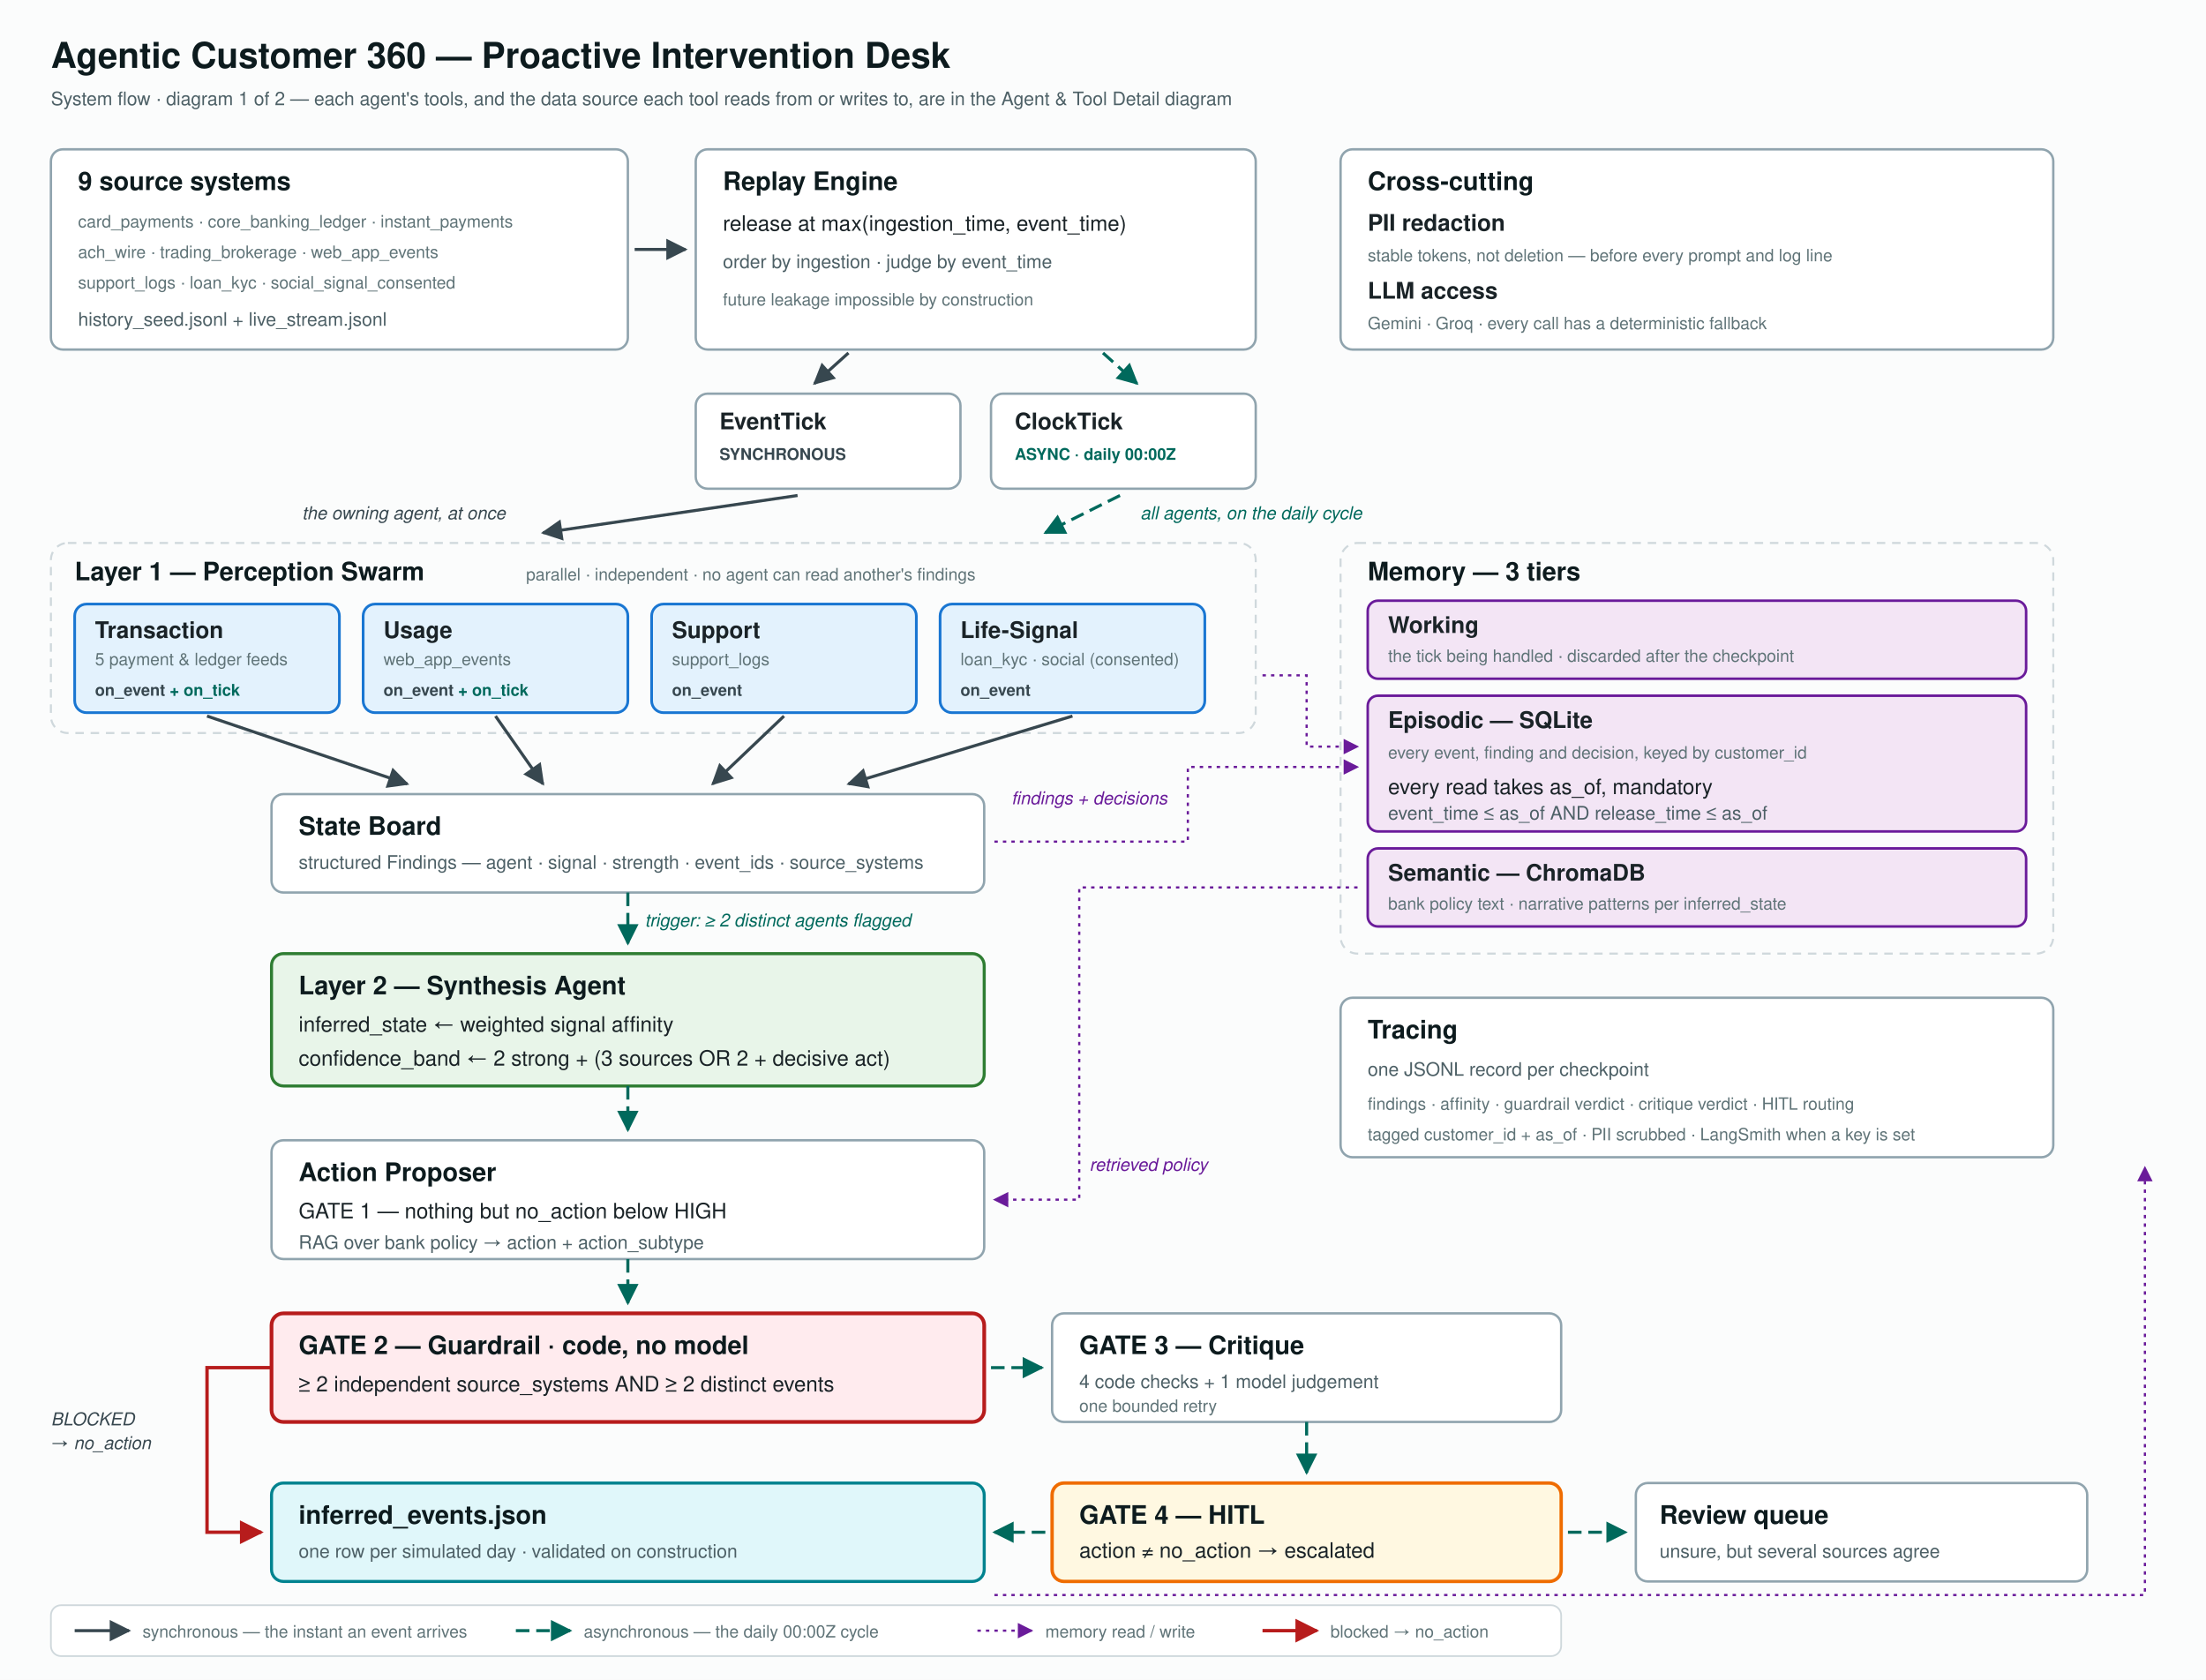
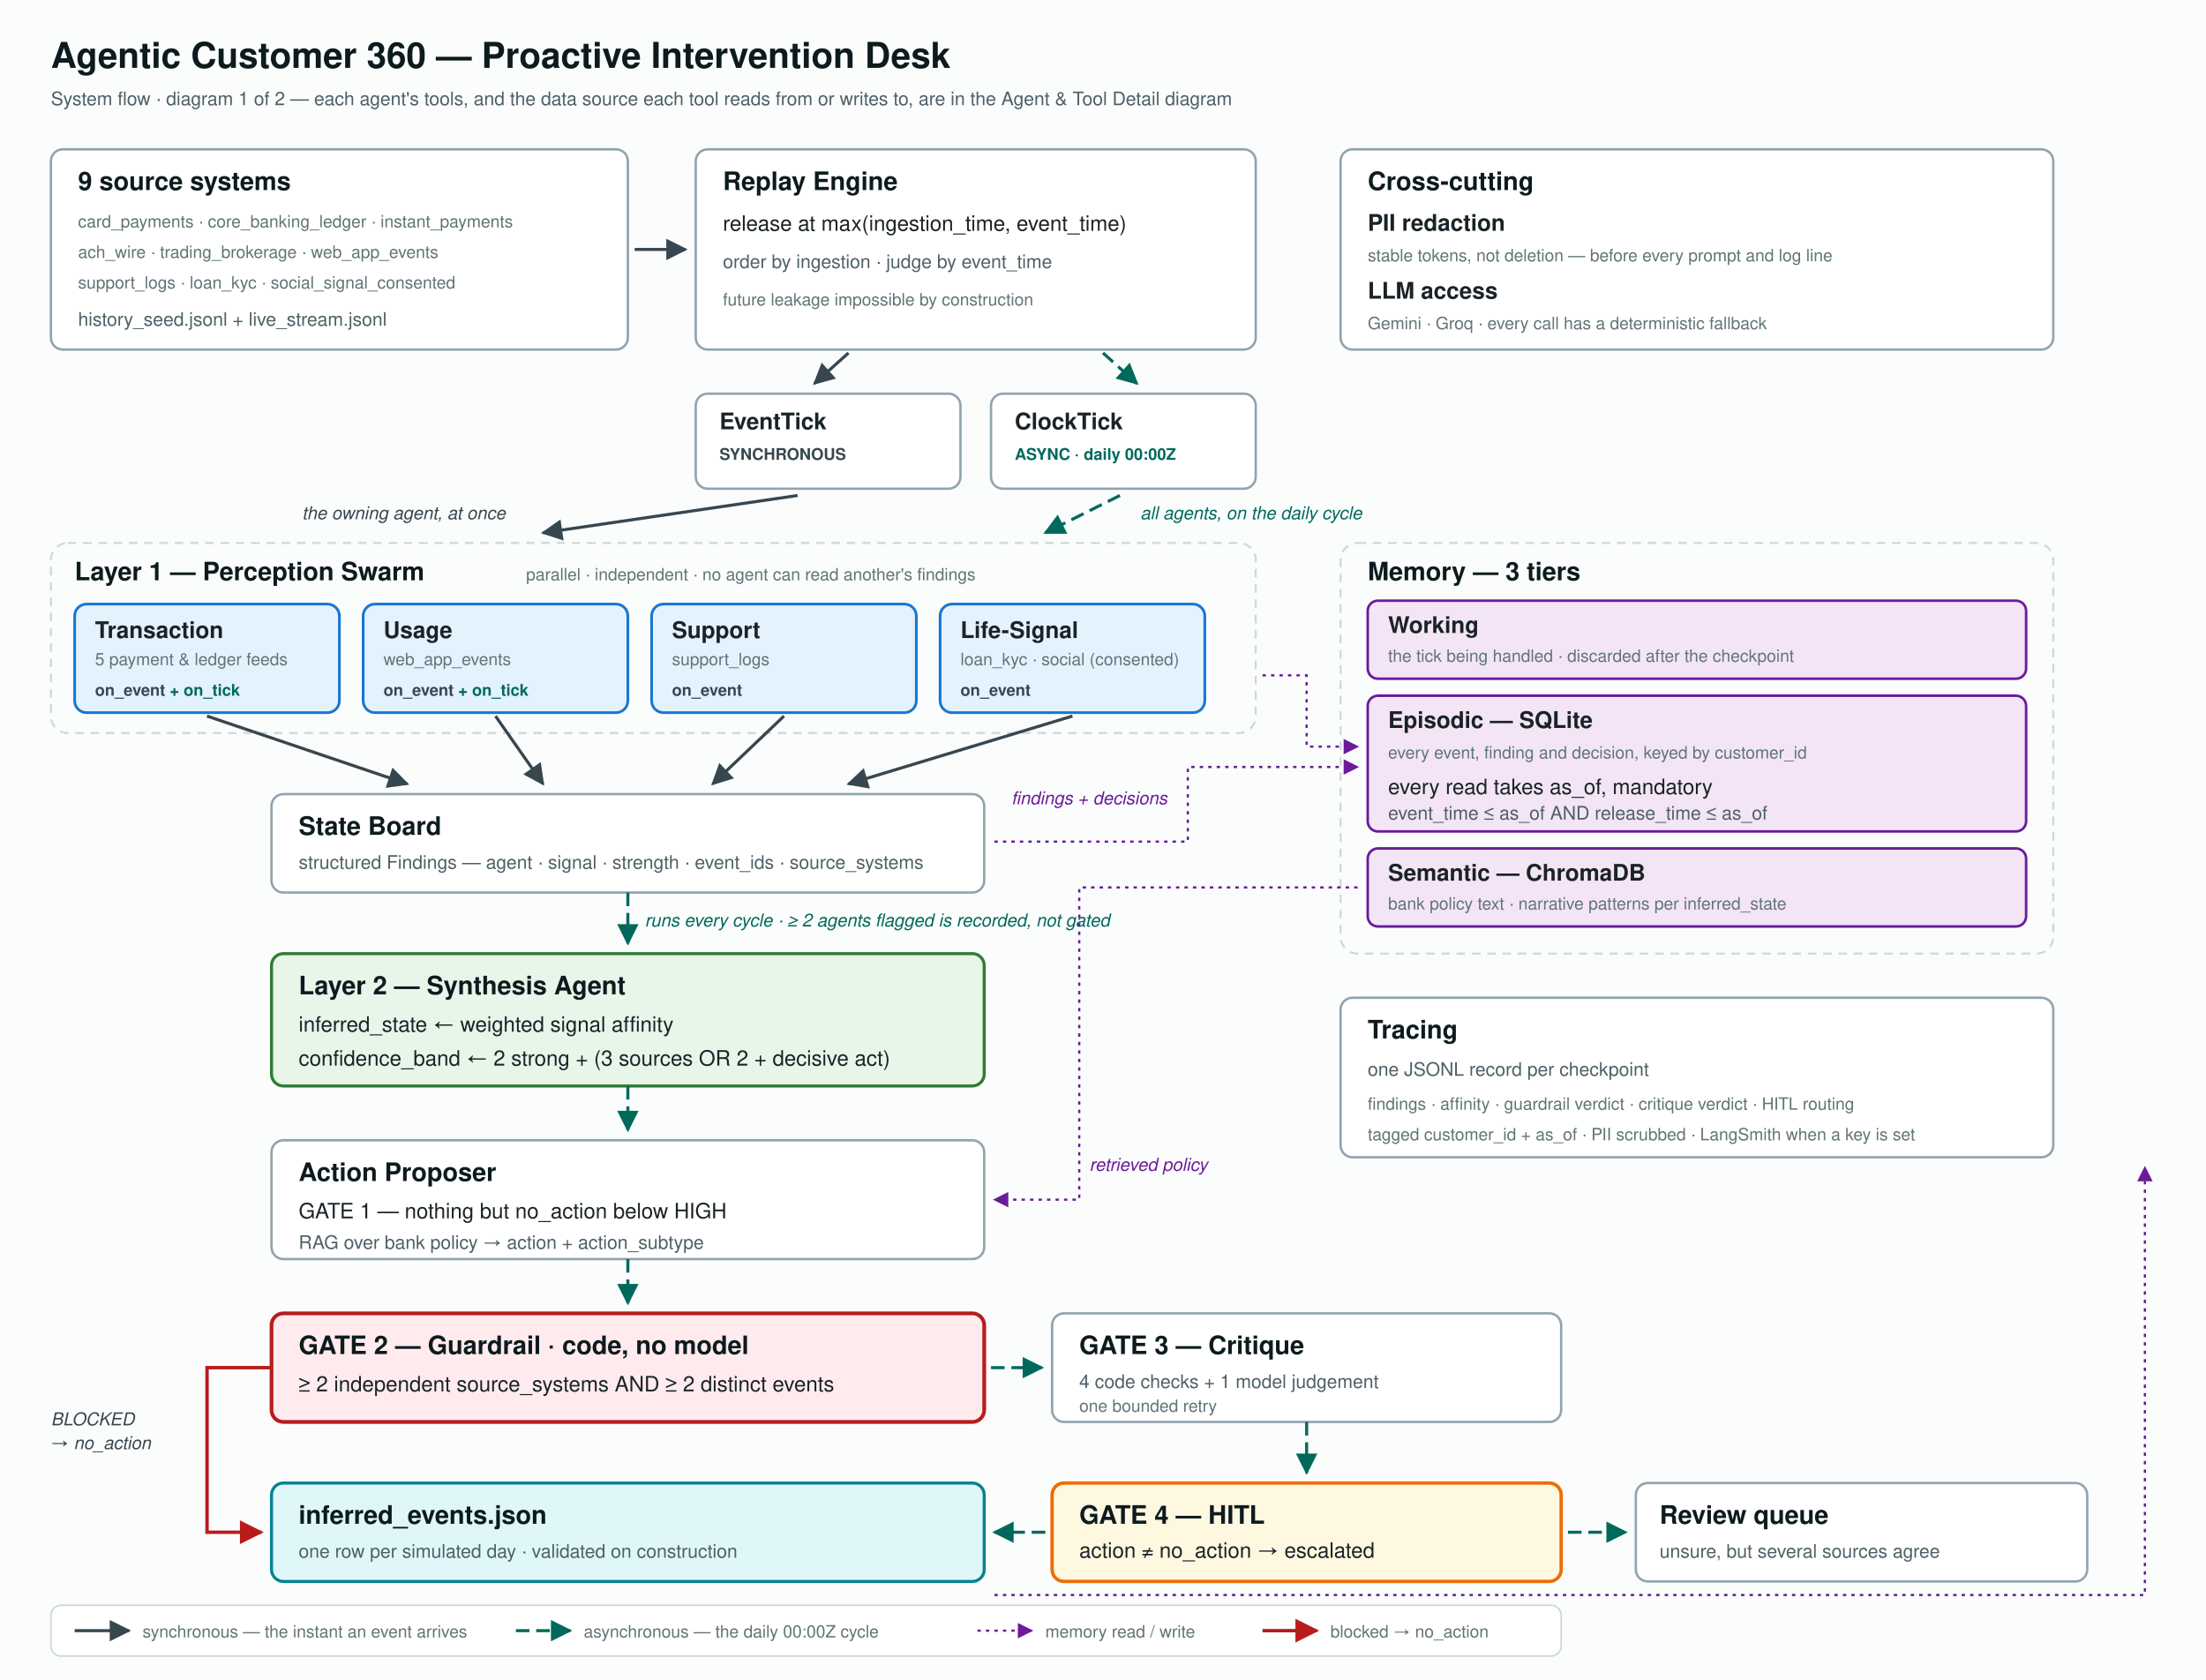
<svg xmlns="http://www.w3.org/2000/svg" viewBox="0 0 1300 990" width="1300" height="990" font-family="Segoe UI, Helvetica, Arial, sans-serif">
  <defs>
    <marker id="arrow" viewBox="0 0 10 10" refX="9" refY="5" markerWidth="7" markerHeight="7" orient="auto-start-reverse">
      <path d="M0,0 L10,5 L0,10 z" fill="#37474f" />
    </marker>
    <marker id="arrowAsync" viewBox="0 0 10 10" refX="9" refY="5" markerWidth="7" markerHeight="7" orient="auto-start-reverse">
      <path d="M0,0 L10,5 L0,10 z" fill="#00695c" />
    </marker>
    <marker id="arrowMem" viewBox="0 0 10 10" refX="9" refY="5" markerWidth="7" markerHeight="7" orient="auto-start-reverse">
      <path d="M0,0 L10,5 L0,10 z" fill="#6a1b9a" />
    </marker>
    <marker id="arrowStop" viewBox="0 0 10 10" refX="9" refY="5" markerWidth="7" markerHeight="7" orient="auto-start-reverse">
      <path d="M0,0 L10,5 L0,10 z" fill="#b71c1c" />
    </marker>
  </defs>
  <style>
    .t      { font-size: 12.5px; fill: #1a2327; }
    .tb     { font-size: 13.5px; fill: #1a2327; font-weight: 600; }
    .sm     { font-size: 11px; fill: #4d6066; }
    .xs     { font-size: 10px; fill: #607478; }
    .trig   { font-size: 9.5px; fill: #00695c; font-weight: 600; }
    .trigs  { font-size: 9.5px; fill: #37474f; font-weight: 600; }
    .hdr    { font-size: 15px; font-weight: 700; fill: #0d1b1e; }
    .title  { font-size: 21px; font-weight: 700; fill: #0d1b1e; }
    .lbl    { font-size: 10.5px; fill: #37474f; font-style: italic; }
    .lbla   { font-size: 10.5px; fill: #00695c; font-style: italic; }
    .lblm   { font-size: 10.5px; fill: #6a1b9a; font-style: italic; }
    .box    { fill: #ffffff; stroke: #90a4ae; stroke-width: 1.4; rx: 7; }
    .agent  { fill: #e3f2fd; stroke: #1976d2; stroke-width: 1.6; rx: 7; }
    .synth  { fill: #e8f5e9; stroke: #2e7d32; stroke-width: 1.8; rx: 7; }
    .mem    { fill: #f3e5f5; stroke: #6a1b9a; stroke-width: 1.5; rx: 6; }
    .guard  { fill: #ffebee; stroke: #b71c1c; stroke-width: 2.2; rx: 7; }
    .hitl   { fill: #fff8e1; stroke: #ef6c00; stroke-width: 2; rx: 7; }
    .outp   { fill: #e0f7fa; stroke: #00838f; stroke-width: 1.8; rx: 7; }
    .band   { fill: none; stroke: #cfd8dc; stroke-width: 1.2; stroke-dasharray: 5 4; rx: 10; }
    .sync   { stroke: #37474f; stroke-width: 1.8; fill: none; marker-end: url(#arrow); }
    .async  { stroke: #00695c; stroke-width: 1.8; fill: none; marker-end: url(#arrowAsync); stroke-dasharray: 8 4; }
    .flowm  { stroke: #6a1b9a; stroke-width: 1.3; fill: none; marker-end: url(#arrowMem); stroke-dasharray: 2 3; }
    .flowr  { stroke: #b71c1c; stroke-width: 2; fill: none; marker-end: url(#arrowStop); }
  </style>
  <rect width="1300" height="990" fill="#fbfcfc" />
  <text x="30" y="40" class="title">Agentic Customer 360 — Proactive Intervention Desk</text>
  <text x="30" y="62" class="sm">System flow · diagram 1 of 2 — each agent's tools, and the data source each tool reads from or writes to, are in the Agent &amp; Tool Detail diagram</text>
  <rect x="30" y="88" width="340" height="118" class="box" />
  <text x="46" y="112" class="hdr">9 source systems</text>
  <text x="46" y="134" class="xs">card_payments · core_banking_ledger · instant_payments</text>
  <text x="46" y="152" class="xs">ach_wire · trading_brokerage · web_app_events</text>
  <text x="46" y="170" class="xs">support_logs · loan_kyc · social_signal_consented</text>
  <text x="46" y="192" class="sm">history_seed.jsonl  +  live_stream.jsonl</text>
  <rect x="410" y="88" width="330" height="118" class="box" stroke="#00838f" stroke-width="2" />
  <text x="426" y="112" class="hdr">Replay Engine</text>
  <text x="426" y="136" class="t">release at max(ingestion_time, event_time)</text>
  <text x="426" y="158" class="sm">order by ingestion · judge by event_time</text>
  <text x="426" y="180" class="xs">future leakage impossible by construction</text>
  <line x1="374" y1="147" x2="404" y2="147" class="sync" />
  <rect x="790" y="88" width="420" height="118" class="box" />
  <text x="806" y="112" class="hdr">Cross-cutting</text>
  <text x="806" y="136" class="tb">PII redaction</text>
  <text x="806" y="154" class="xs">stable tokens, not deletion — before every prompt and log line</text>
  <text x="806" y="176" class="tb">LLM access</text>
  <text x="806" y="194" class="xs">Gemini · Groq · every call has a deterministic fallback</text>
  <rect x="410" y="232" width="156" height="56" class="box" stroke="#37474f" stroke-width="1.8" />
  <text x="424" y="253" class="tb">EventTick</text>
  <text x="424" y="271" class="trigs">SYNCHRONOUS</text>
  <rect x="584" y="232" width="156" height="56" class="box" stroke="#00695c" stroke-width="1.8" />
  <text x="598" y="253" class="tb">ClockTick</text>
  <text x="598" y="271" class="trig">ASYNC · daily 00:00Z</text>
  <line x1="500" y1="208" x2="480" y2="226" class="sync" />
  <line x1="650" y1="208" x2="670" y2="226" class="async" />
  <rect x="30" y="320" width="710" height="112" class="band" />
  <text x="44" y="342" class="hdr">Layer 1 — Perception Swarm</text>
  <text x="310" y="342" class="xs">parallel · independent · no agent can read another's findings</text>
  <rect x="44" y="356" width="156" height="64" class="agent" />
  <text x="56" y="376" class="tb">Transaction</text>
  <text x="56" y="392" class="xs">5 payment &amp; ledger feeds</text>
  <text x="56" y="410" class="trigs">on_event <tspan class="trig">+ on_tick</tspan>
  </text>
  <rect x="214" y="356" width="156" height="64" class="agent" />
  <text x="226" y="376" class="tb">Usage</text>
  <text x="226" y="392" class="xs">web_app_events</text>
  <text x="226" y="410" class="trigs">on_event <tspan class="trig">+ on_tick</tspan>
  </text>
  <rect x="384" y="356" width="156" height="64" class="agent" />
  <text x="396" y="376" class="tb">Support</text>
  <text x="396" y="392" class="xs">support_logs</text>
  <text x="396" y="410" class="trigs">on_event</text>
  <rect x="554" y="356" width="156" height="64" class="agent" />
  <text x="566" y="376" class="tb">Life-Signal</text>
  <text x="566" y="392" class="xs">loan_kyc · social (consented)</text>
  <text x="566" y="410" class="trigs">on_event</text>
  <path d="M 470 292 L 320 314" class="sync" />
  <text x="178" y="306" class="lbl">the owning agent, at once</text>
  <path d="M 660 292 L 616 314" class="async" />
  <text x="672" y="306" class="lbla">all agents, on the daily cycle</text>
  <rect x="160" y="468" width="420" height="58" class="box" stroke="#2e7d32" stroke-width="2" />
  <text x="176" y="492" class="hdr">State Board</text>
  <text x="176" y="512" class="sm">structured Findings — agent · signal · strength · event_ids · source_systems</text>
  <line x1="122" y1="422" x2="240" y2="462" class="sync" />
  <line x1="292" y1="422" x2="320" y2="462" class="sync" />
  <line x1="462" y1="422" x2="420" y2="462" class="sync" />
  <line x1="632" y1="422" x2="500" y2="462" class="sync" />
  <rect x="790" y="320" width="420" height="242" class="band" />
  <text x="806" y="342" class="hdr">Memory — 3 tiers</text>
  <rect x="806" y="354" width="388" height="46" class="mem" />
  <text x="818" y="373" class="tb">Working</text>
  <text x="818" y="390" class="xs">the tick being handled · discarded after the checkpoint</text>
  <rect x="806" y="410" width="388" height="80" class="mem" />
  <text x="818" y="429" class="tb">Episodic — SQLite</text>
  <text x="818" y="447" class="xs">every event, finding and decision, keyed by customer_id</text>
  <text x="818" y="468" class="t">every read takes as_of, mandatory</text>
  <text x="818" y="483" class="sm">event_time ≤ as_of AND release_time ≤ as_of</text>
  <rect x="806" y="500" width="388" height="46" class="mem" />
  <text x="818" y="519" class="tb">Semantic — ChromaDB</text>
  <text x="818" y="536" class="xs">bank policy text · narrative patterns per inferred_state</text>
  <path d="M 744 398 L 770 398 L 770 440 L 800 440" class="flowm" />
  <path d="M 586 496 L 700 496 L 700 452 L 800 452" class="flowm" />
  <text x="596" y="474" class="lblm">findings + decisions</text>
  <rect x="160" y="562" width="420" height="78" class="synth" />
  <text x="176" y="586" class="hdr">Layer 2 — Synthesis Agent</text>
  <text x="176" y="608" class="t">inferred_state ← weighted signal affinity</text>
  <text x="176" y="628" class="t">confidence_band ← 2 strong + (3 sources OR 2 + decisive act)</text>
  <line x1="370" y1="526" x2="370" y2="556" class="async" />
-   <text x="380" y="546" class="lbla">trigger: ≥ 2 distinct agents flagged</text>
+   <text x="380" y="546" class="lbla">runs every cycle · ≥ 2 agents flagged is recorded, not gated</text>
  <rect x="160" y="672" width="420" height="70" class="box" />
  <text x="176" y="696" class="hdr">Action Proposer</text>
  <text x="176" y="718" class="t">GATE 1 — nothing but no_action below HIGH</text>
  <text x="176" y="736" class="sm">RAG over bank policy → action + action_subtype</text>
  <line x1="370" y1="640" x2="370" y2="666" class="async" />
  <path d="M 800 523 L 636 523 L 636 707 L 586 707" class="flowm" />
  <text x="642" y="690" class="lblm">retrieved policy</text>
  <rect x="160" y="774" width="420" height="64" class="guard" />
  <text x="176" y="798" class="hdr" fill="#b71c1c">GATE 2 — Guardrail · code, no model</text>
  <text x="176" y="820" class="t">≥ 2 independent source_systems AND ≥ 2 distinct events</text>
  <line x1="370" y1="742" x2="370" y2="768" class="async" />
  <rect x="620" y="774" width="300" height="64" class="box" stroke="#b71c1c" stroke-width="1.6" />
  <text x="636" y="798" class="hdr">GATE 3 — Critique</text>
  <text x="636" y="818" class="sm">4 code checks + 1 model judgement</text>
  <text x="636" y="832" class="xs">one bounded retry</text>
  <line x1="584" y1="806" x2="614" y2="806" class="async" />
  <rect x="620" y="874" width="300" height="58" class="hitl" />
  <text x="636" y="898" class="hdr">GATE 4 — HITL</text>
  <text x="636" y="918" class="t">action ≠ no_action → escalated</text>
  <line x1="770" y1="838" x2="770" y2="868" class="async" />
  <rect x="160" y="874" width="420" height="58" class="outp" />
  <text x="176" y="898" class="hdr">inferred_events.json</text>
  <text x="176" y="918" class="sm">one row per simulated day · validated on construction</text>
  <path d="M 616 903 L 586 903" class="async" />
  <path d="M 160 806 L 122 806 L 122 903 L 154 903" class="flowr" />
  <text x="30" y="840" class="lbl" fill="#b71c1c">BLOCKED</text>
  <text x="30" y="854" class="lbl" fill="#b71c1c">→ no_action</text>
  <rect x="964" y="874" width="266" height="58" class="box" stroke="#6a1b9a" stroke-width="1.8" />
  <text x="978" y="898" class="hdr">Review queue</text>
  <text x="978" y="918" class="sm">unsure, but several sources agree</text>
  <line x1="924" y1="903" x2="958" y2="903" class="async" />
  <rect x="790" y="588" width="420" height="94" class="box" />
  <text x="806" y="612" class="hdr">Tracing</text>
  <text x="806" y="634" class="sm">one JSONL record per checkpoint</text>
  <text x="806" y="654" class="xs">findings · affinity · guardrail verdict · critique verdict · HITL routing</text>
  <text x="806" y="672" class="xs">tagged customer_id + as_of · PII scrubbed · LangSmith when a key is set</text>
  <path d="M 586 940 L 1264 940 L 1264 688" class="flowm" />
  <rect x="30" y="946" width="890" height="30" fill="#ffffff" stroke="#cfd8dc" stroke-width="1" rx="6" />
  <line x1="44" y1="961" x2="76" y2="961" class="sync" />
  <text x="84" y="965" class="xs">synchronous — the instant an event arrives</text>
  <line x1="304" y1="961" x2="336" y2="961" class="async" />
  <text x="344" y="965" class="xs">asynchronous — the daily 00:00Z cycle</text>
  <line x1="576" y1="961" x2="608" y2="961" class="flowm" />
  <text x="616" y="965" class="xs">memory read / write</text>
  <line x1="744" y1="961" x2="776" y2="961" class="flowr" />
  <text x="784" y="965" class="xs">blocked → no_action</text>
</svg>
